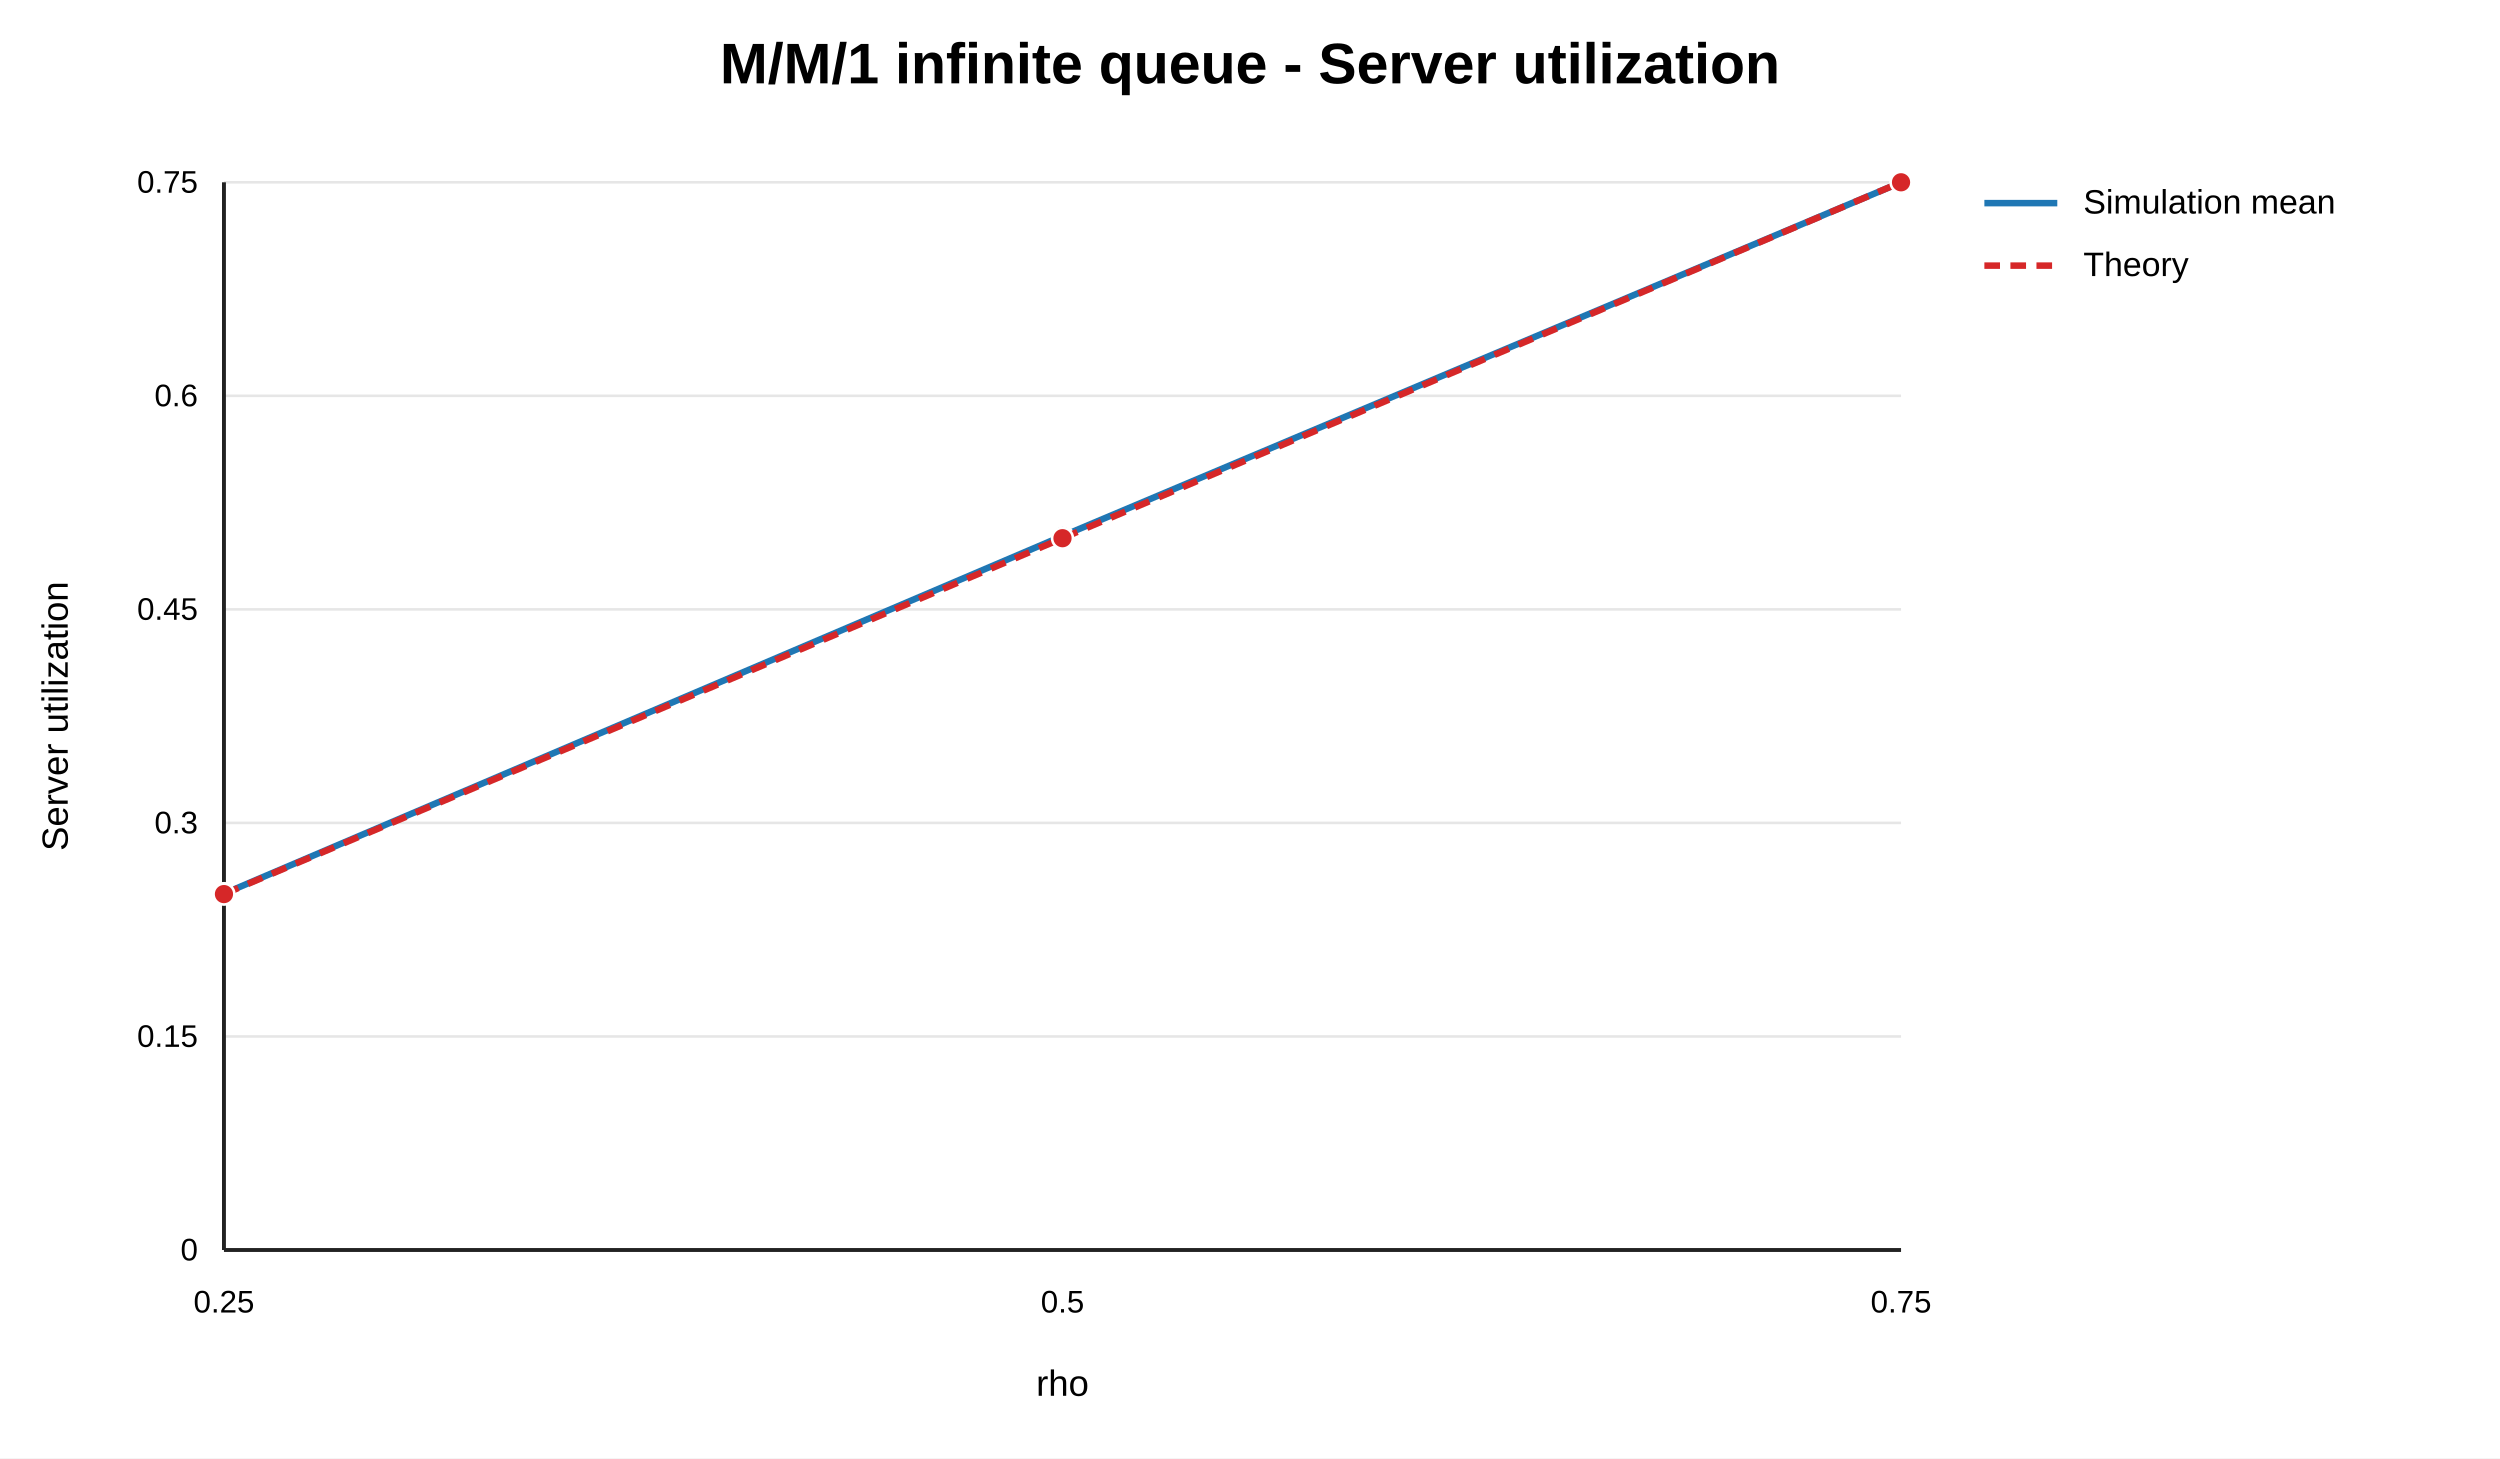
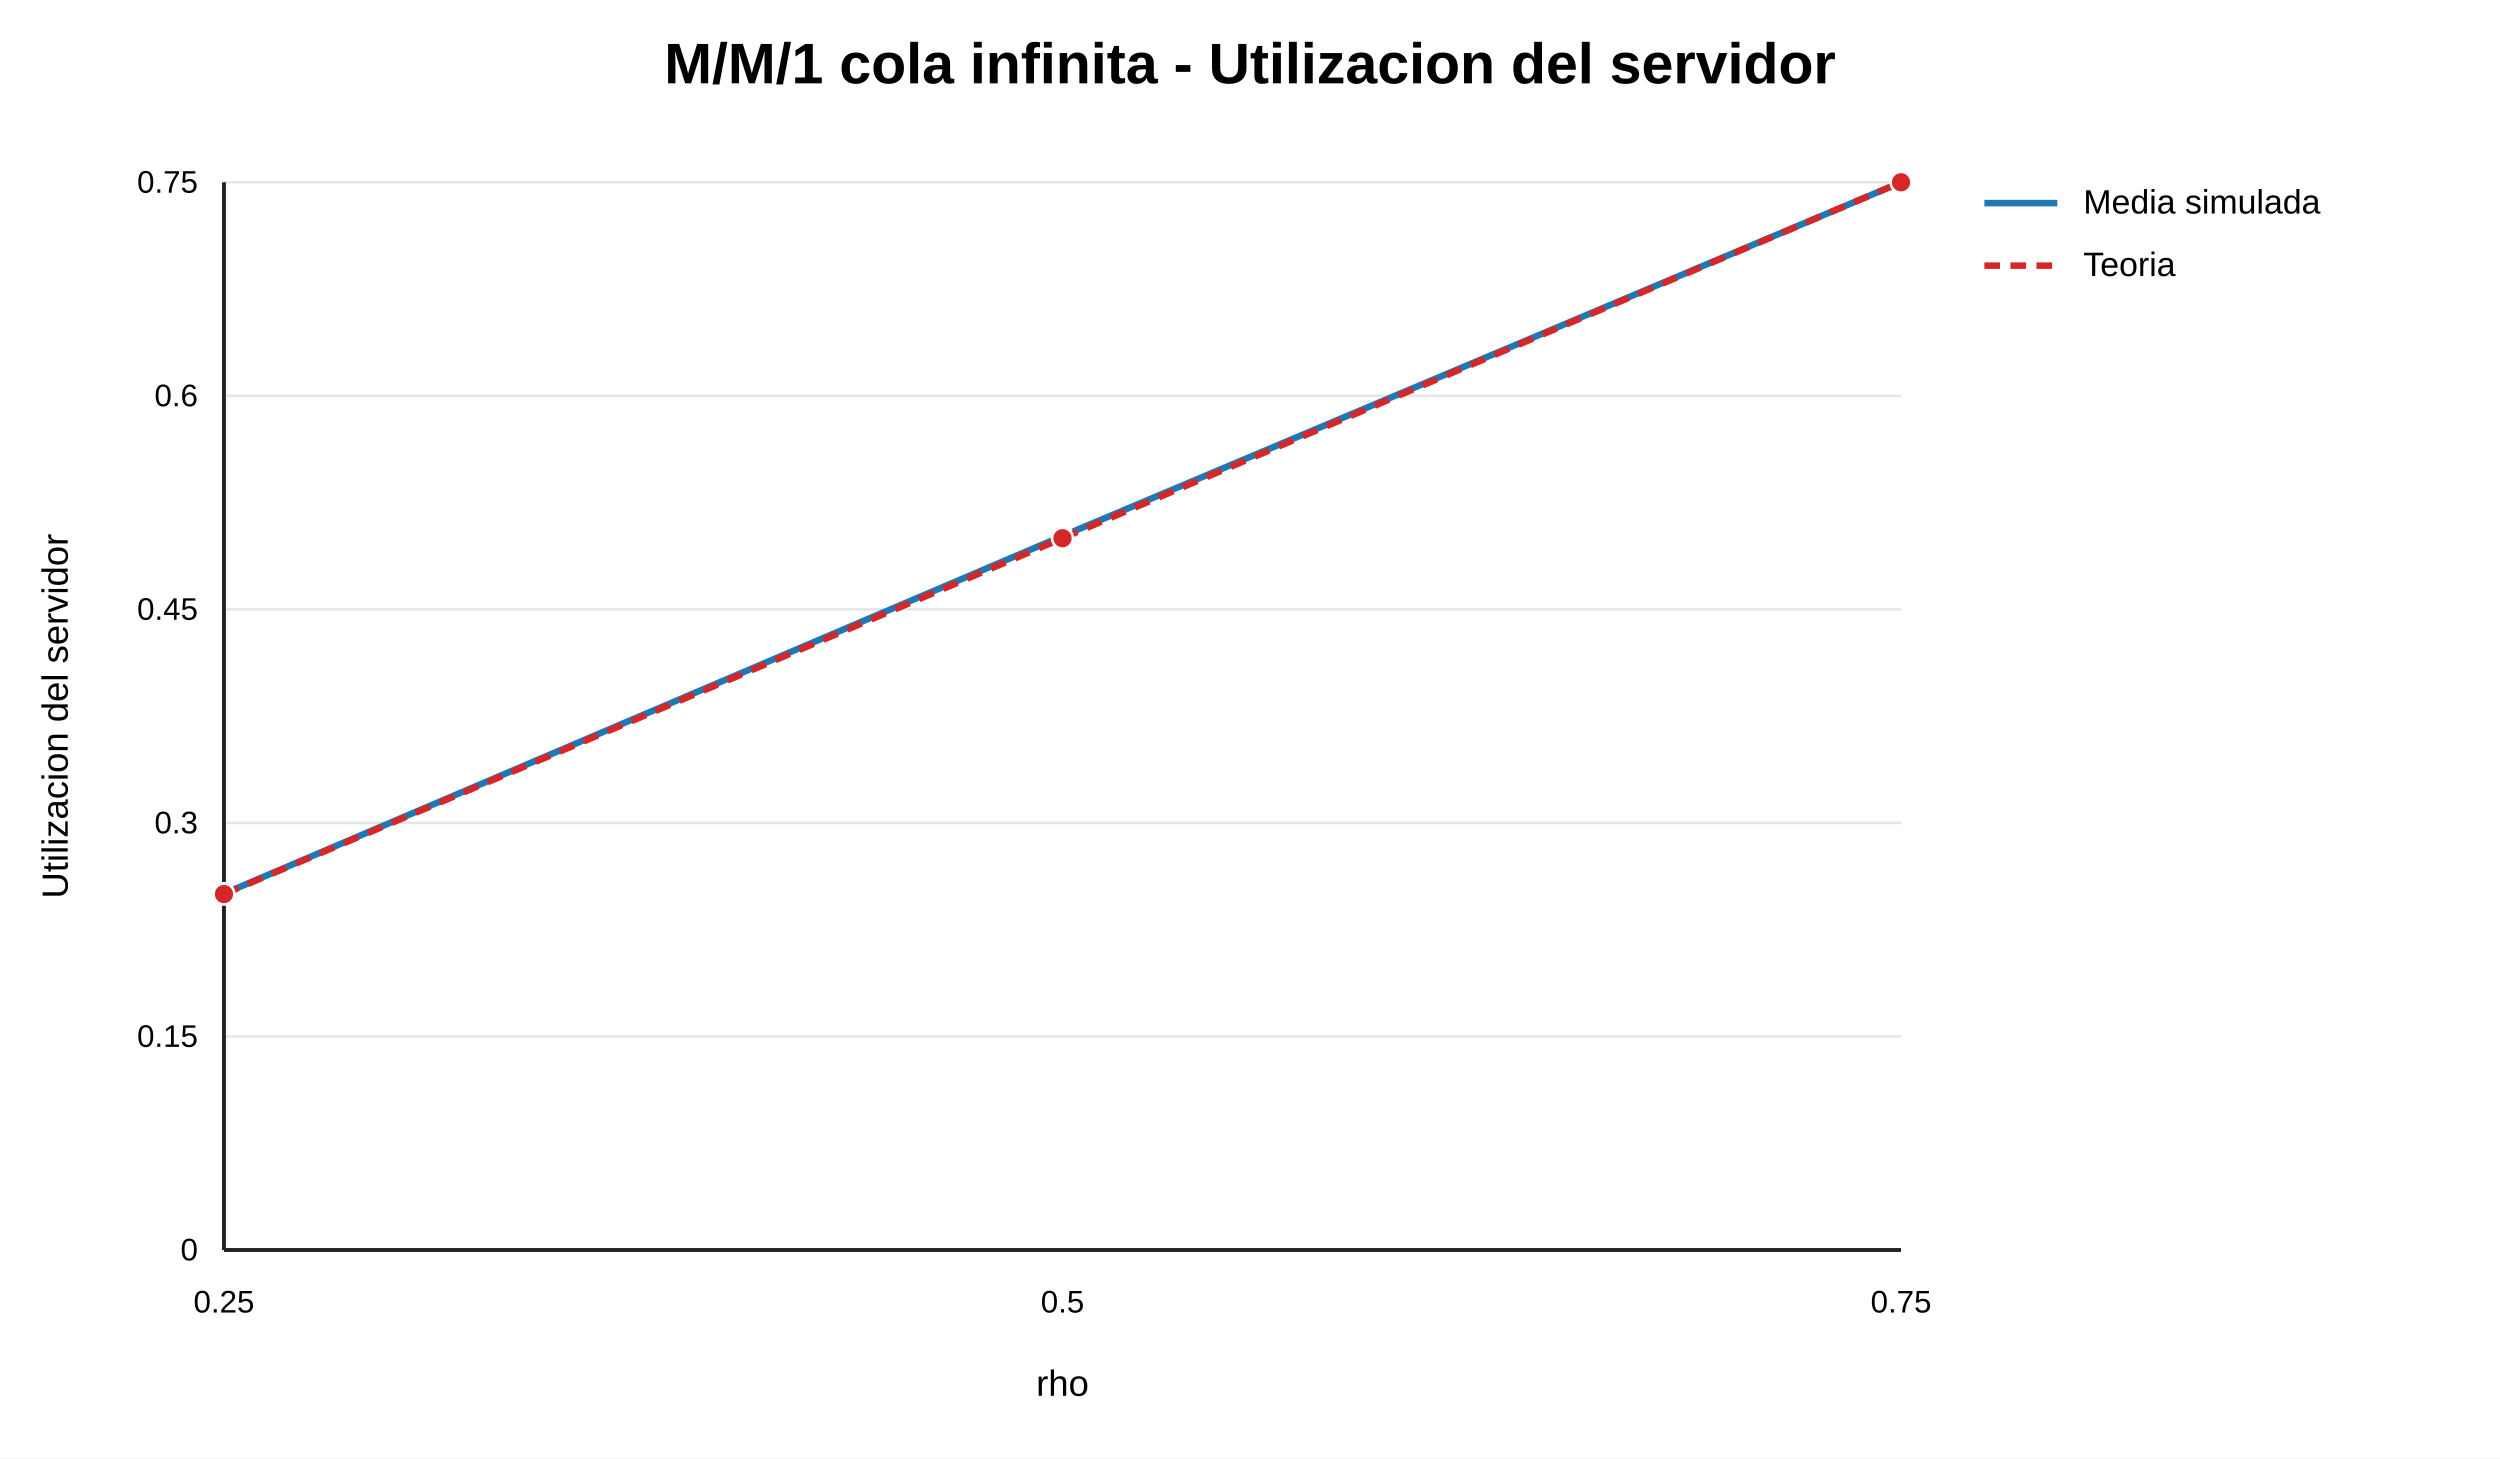
<svg xmlns="http://www.w3.org/2000/svg" width="960" height="560" viewBox="0 0 960 560">
  <rect width="100%" height="100%" fill="#ffffff" />
-   <text x="480.0" y="32" text-anchor="middle" font-family="Arial" font-size="22" font-weight="700">M/M/1 infinite queue - Server utilization</text>
+   <text x="480.0" y="32" text-anchor="middle" font-family="Arial" font-size="22" font-weight="700">M/M/1 cola infinita - Utilizacion del servidor</text>
  <line x1="86" y1="480.00" x2="730" y2="480.00" stroke="#e6e6e6" stroke-width="1" />
  <text x="76" y="484.00" text-anchor="end" font-family="Arial" font-size="12">0</text>
  <line x1="86" y1="398.00" x2="730" y2="398.00" stroke="#e6e6e6" stroke-width="1" />
  <text x="76" y="402.00" text-anchor="end" font-family="Arial" font-size="12">0.15</text>
  <line x1="86" y1="316.00" x2="730" y2="316.00" stroke="#e6e6e6" stroke-width="1" />
  <text x="76" y="320.00" text-anchor="end" font-family="Arial" font-size="12">0.3</text>
  <line x1="86" y1="234.00" x2="730" y2="234.00" stroke="#e6e6e6" stroke-width="1" />
  <text x="76" y="238.00" text-anchor="end" font-family="Arial" font-size="12">0.45</text>
  <line x1="86" y1="152.00" x2="730" y2="152.00" stroke="#e6e6e6" stroke-width="1" />
  <text x="76" y="156.00" text-anchor="end" font-family="Arial" font-size="12">0.6</text>
  <line x1="86" y1="70.00" x2="730" y2="70.00" stroke="#e6e6e6" stroke-width="1" />
  <text x="76" y="74.00" text-anchor="end" font-family="Arial" font-size="12">0.75</text>
  <line x1="86" y1="480" x2="730" y2="480" stroke="#222" stroke-width="1.5" />
  <line x1="86" y1="70" x2="86" y2="480" stroke="#222" stroke-width="1.5" />
  <text x="86.00" y="504" text-anchor="middle" font-family="Arial" font-size="12">0.25</text>
  <text x="408.00" y="504" text-anchor="middle" font-family="Arial" font-size="12">0.5</text>
  <text x="730.00" y="504" text-anchor="middle" font-family="Arial" font-size="12">0.75</text>
  <text x="408.0" y="536" text-anchor="middle" font-family="Arial" font-size="14">rho</text>
-   <text x="26" y="275.0" text-anchor="middle" font-family="Arial" font-size="14" transform="rotate(-90 26 275.0)">Server utilization</text>
+   <text x="26" y="275.0" text-anchor="middle" font-family="Arial" font-size="14" transform="rotate(-90 26 275.0)">Utilizacion del servidor</text>
  <polyline points="86.00,343.16 408.00,205.82 730.00,70.01" fill="none" stroke="#1f77b4" stroke-width="2.5" />
  <circle cx="86.00" cy="343.16" r="4" fill="#1f77b4" stroke="#fff" stroke-width="1" />
  <circle cx="408.00" cy="205.82" r="4" fill="#1f77b4" stroke="#fff" stroke-width="1" />
  <circle cx="730.00" cy="70.01" r="4" fill="#1f77b4" stroke="#fff" stroke-width="1" />
  <polyline points="86.00,343.33 408.00,206.67 730.00,70.00" fill="none" stroke="#d62728" stroke-width="2.5" stroke-dasharray="6 4" />
  <circle cx="86.00" cy="343.33" r="4" fill="#d62728" stroke="#fff" stroke-width="1" />
  <circle cx="408.00" cy="206.67" r="4" fill="#d62728" stroke="#fff" stroke-width="1" />
  <circle cx="730.00" cy="70.00" r="4" fill="#d62728" stroke="#fff" stroke-width="1" />
  <line x1="762" y1="78" x2="790" y2="78" stroke="#1f77b4" stroke-width="2.5" />
-   <text x="800" y="82" font-family="Arial" font-size="13">Simulation mean</text>
+   <text x="800" y="82" font-family="Arial" font-size="13">Media simulada</text>
  <line x1="762" y1="102" x2="790" y2="102" stroke="#d62728" stroke-width="2.5" stroke-dasharray="6 4" />
-   <text x="800" y="106" font-family="Arial" font-size="13">Theory</text>
+   <text x="800" y="106" font-family="Arial" font-size="13">Teoria</text>
</svg>
